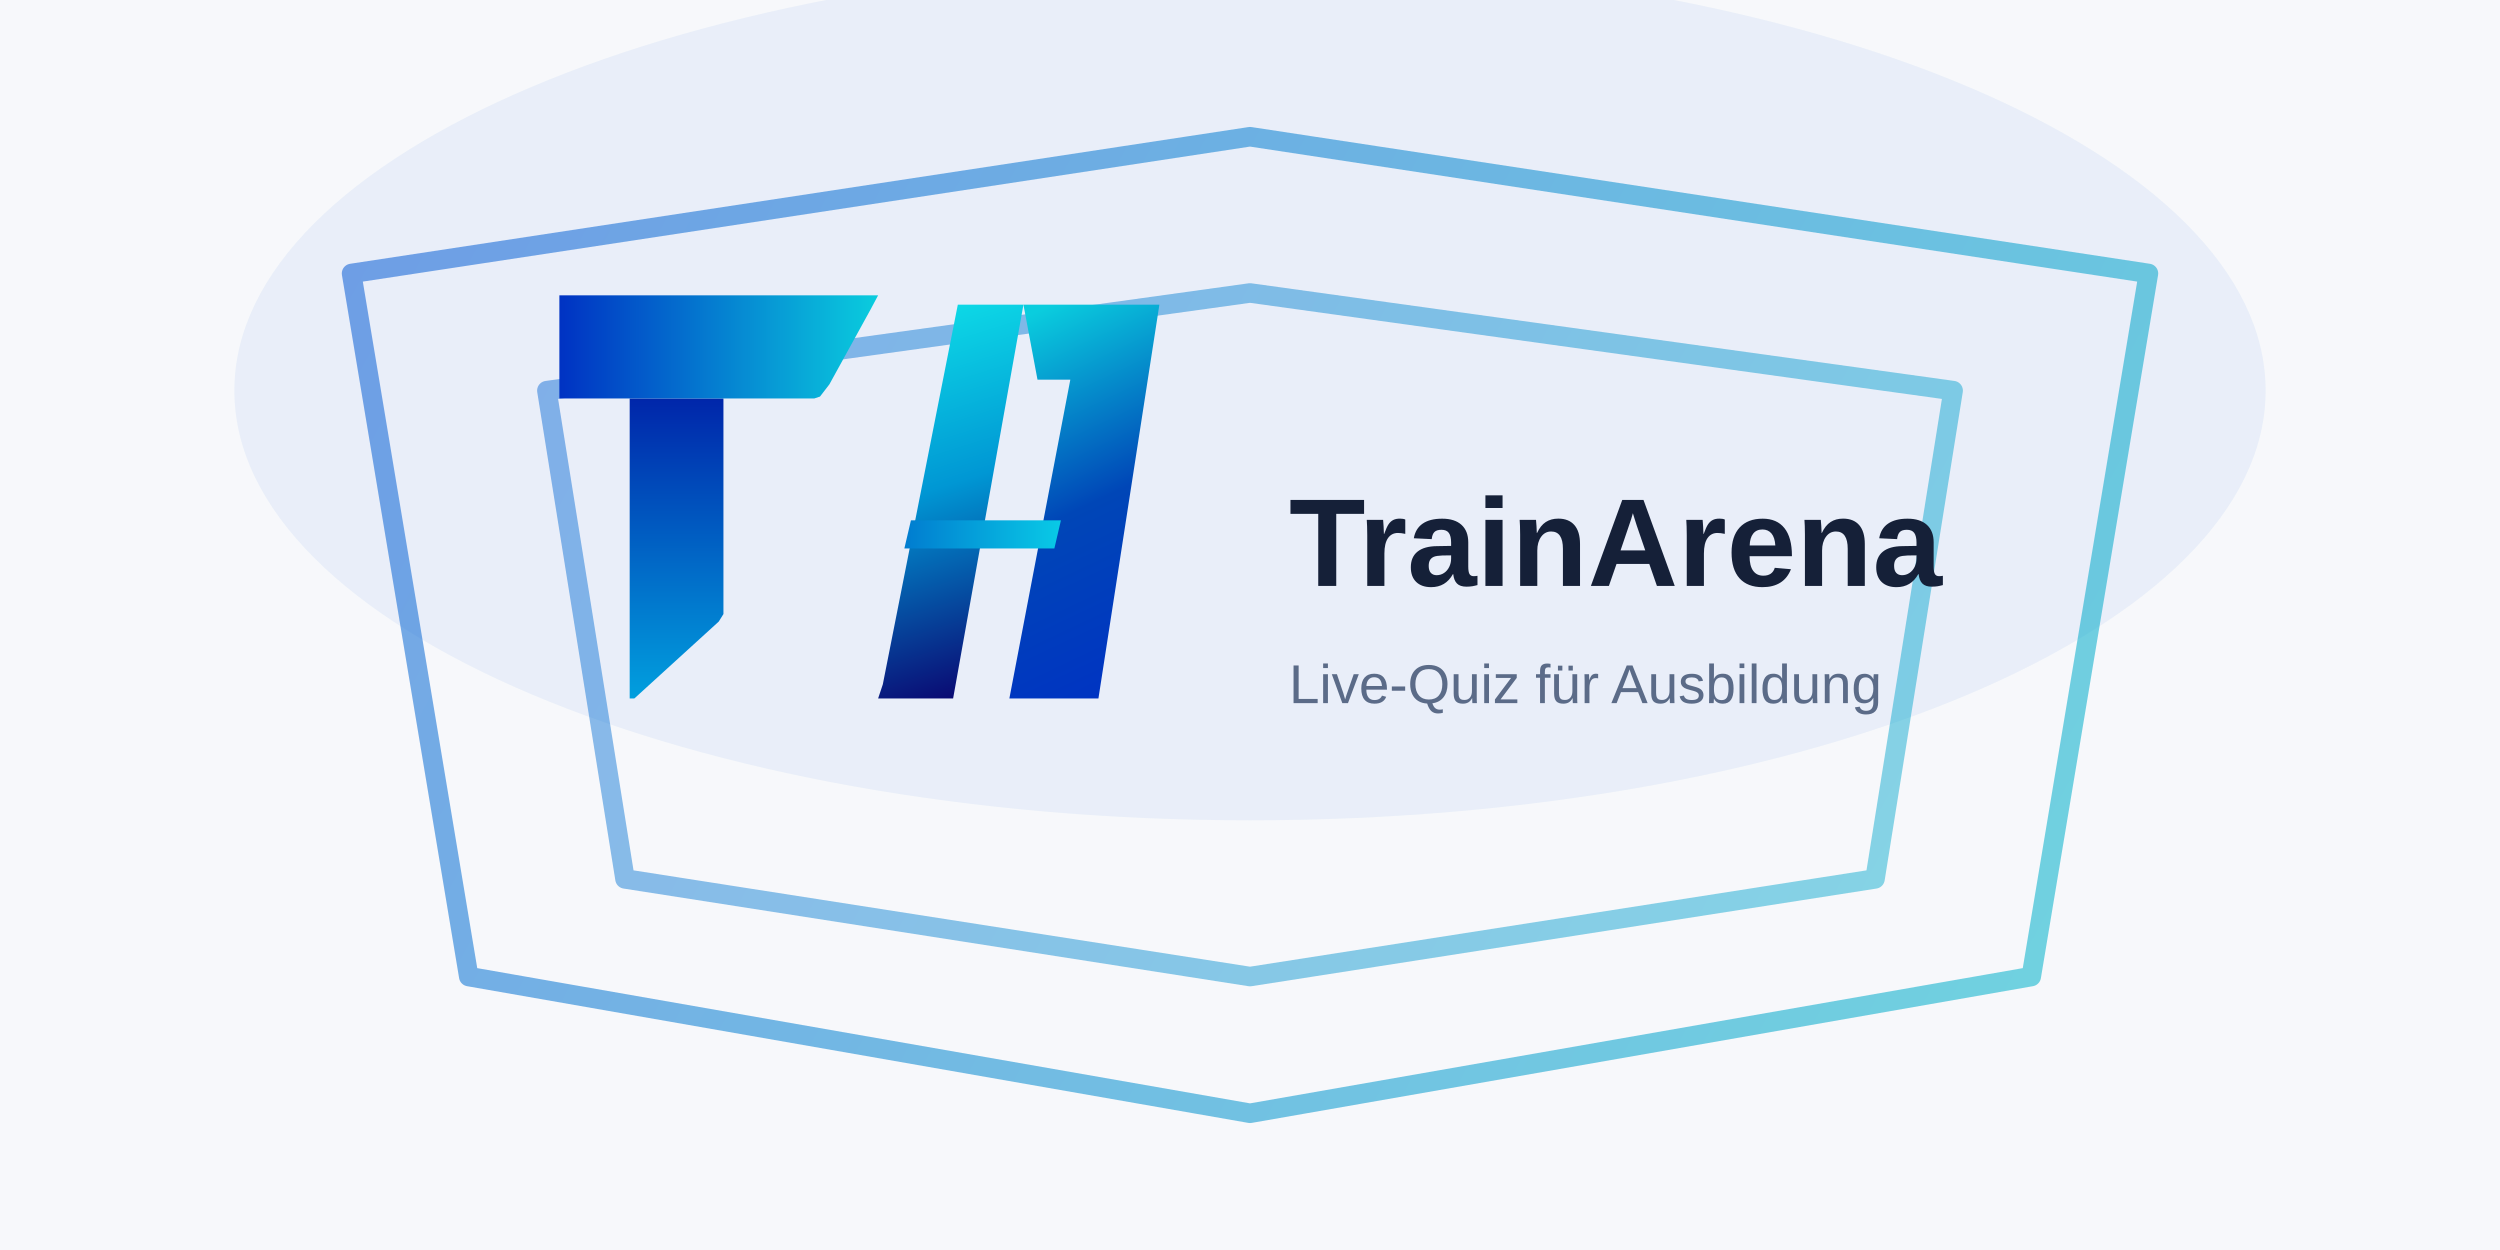
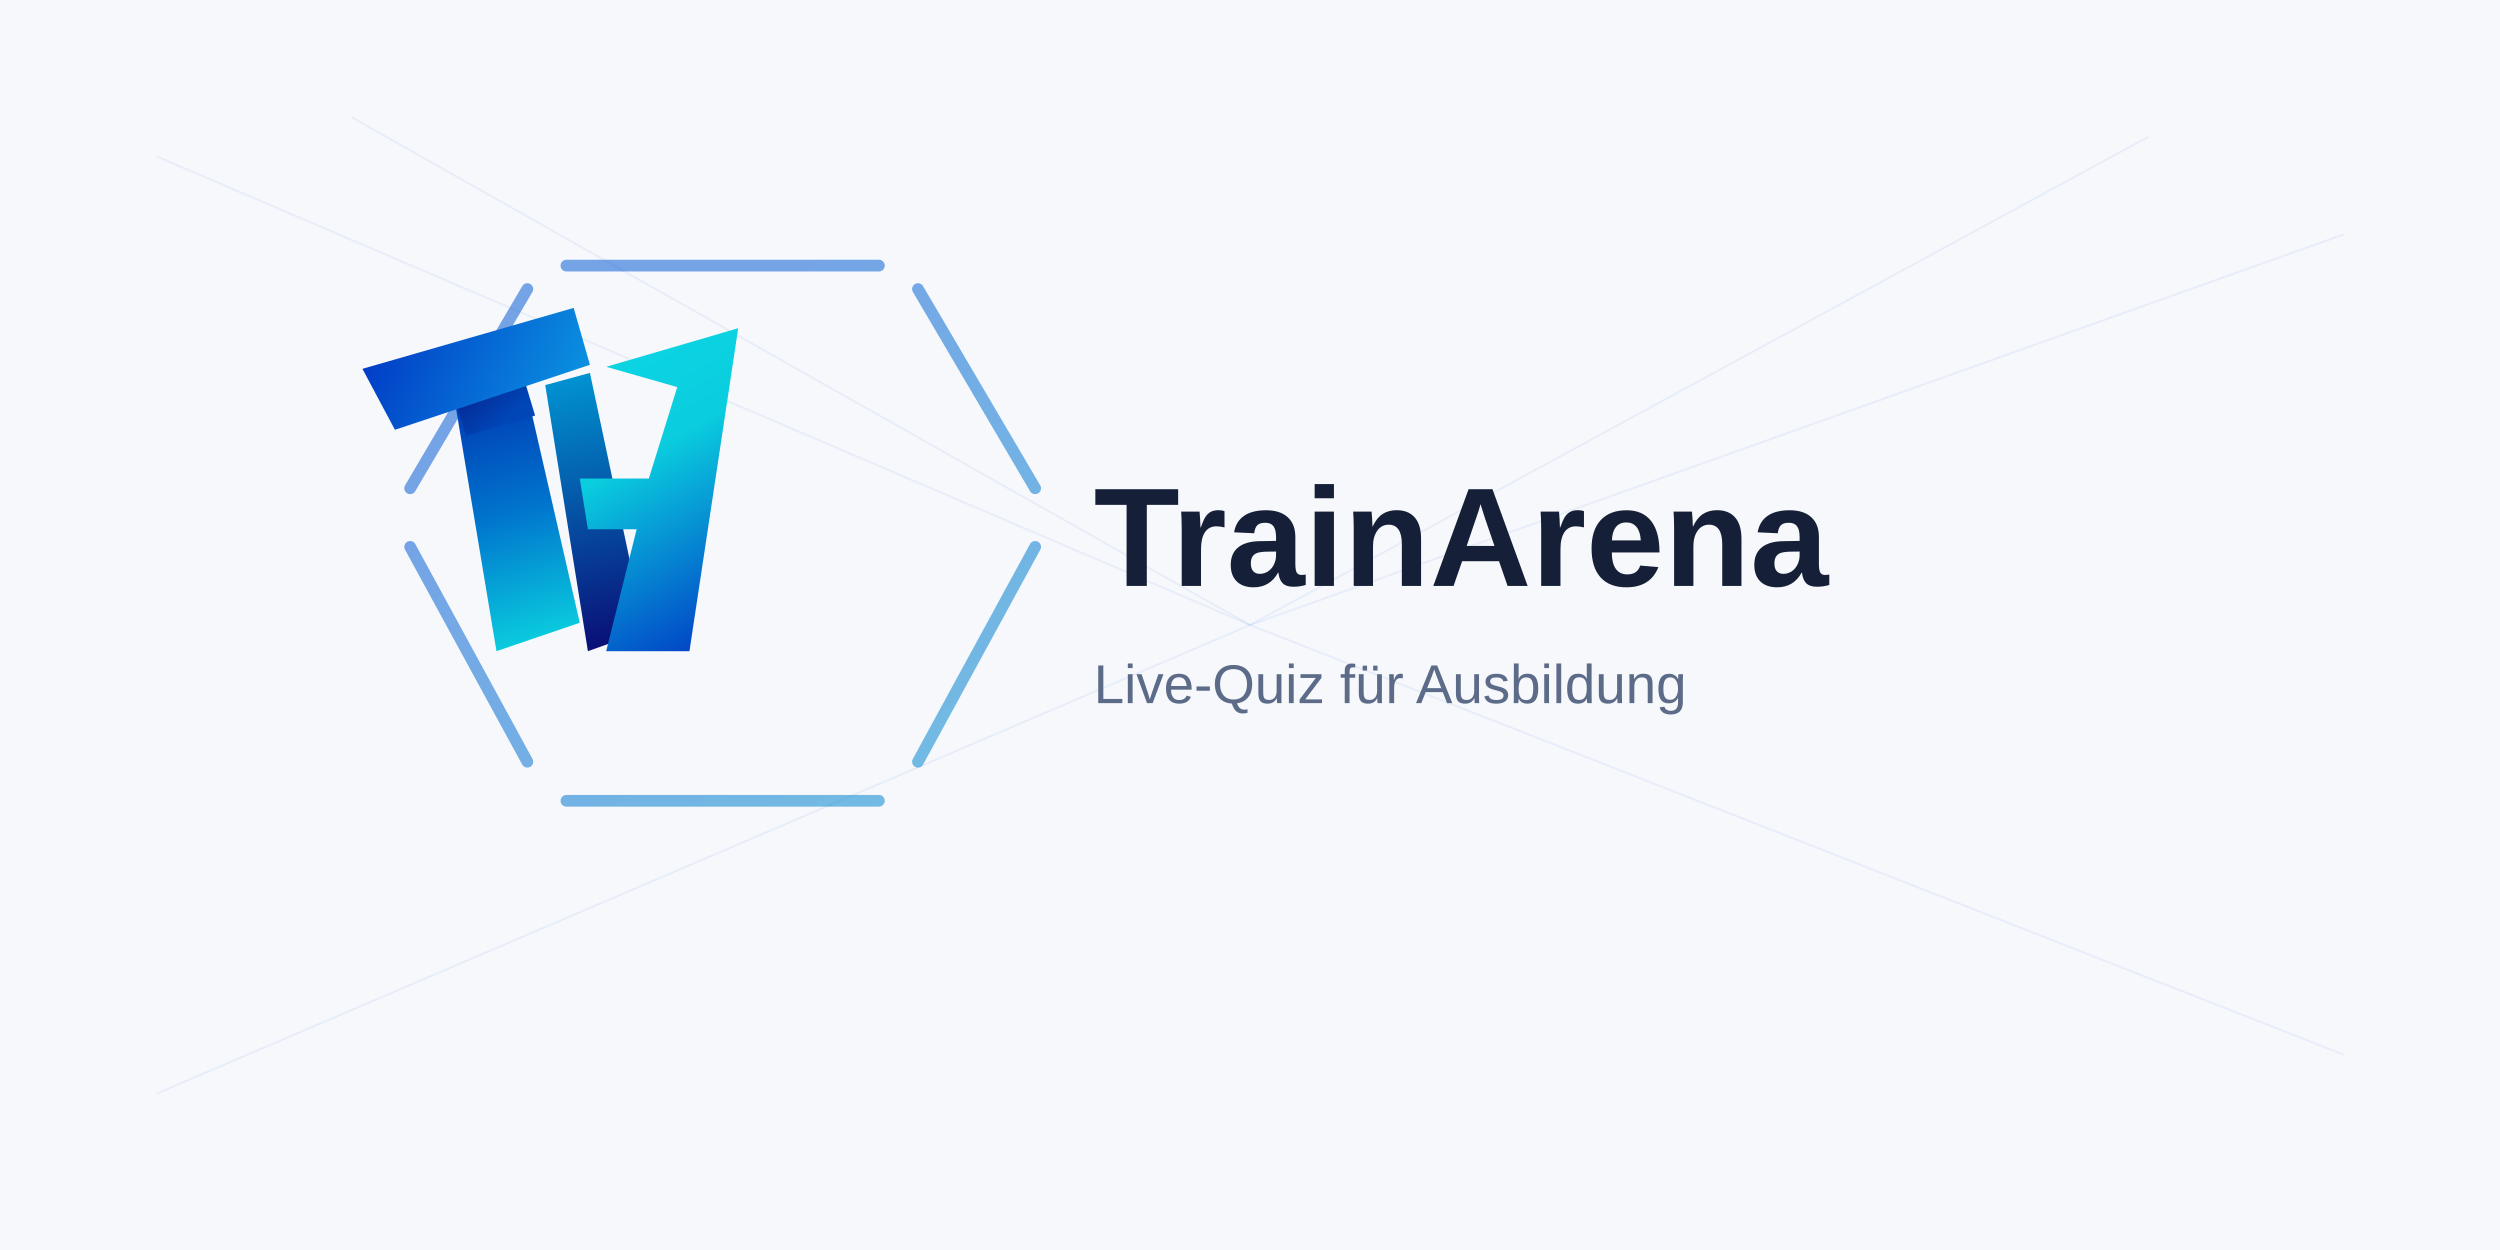
- <svg xmlns="http://www.w3.org/2000/svg" viewBox="0 0 1280 640" width="1280" height="640" role="img" aria-label="TrainArena - Live-Quiz fuer Ausbildung">
+ <svg xmlns="http://www.w3.org/2000/svg" viewBox="0 0 1280 640" width="1280" height="640" role="img" aria-label="TrainArena">
  <defs>
-     <linearGradient id="bGradBar" x1="80" y1="120" x2="420" y2="120" gradientUnits="userSpaceOnUse">
+     <linearGradient id="gBar" x1="70" y1="90" x2="280" y2="180" gradientUnits="userSpaceOnUse">
      <stop offset="0" stop-color="#0032C3" />
+       <stop offset="1" stop-color="#0A8FE0" />
+     </linearGradient>
+     <linearGradient id="gStem" x1="140" y1="140" x2="220" y2="420" gradientUnits="userSpaceOnUse">
+       <stop offset="0" stop-color="#0026AA" />
+       <stop offset="0.55" stop-color="#0074CD" />
      <stop offset="1" stop-color="#0ACDDE" />
    </linearGradient>
-     <linearGradient id="bGradStem" x1="200" y1="200" x2="200" y2="520" gradientUnits="userSpaceOnUse">
-       <stop offset="0" stop-color="#0026AA" />
-       <stop offset="1" stop-color="#019FDE" />
-     </linearGradient>
-     <linearGradient id="bGradALeft" x1="380" y1="140" x2="500" y2="520" gradientUnits="userSpaceOnUse">
-       <stop offset="0" stop-color="#0DD8E6" />
-       <stop offset="0.45" stop-color="#0097D4" />
+     <linearGradient id="gALeft" x1="240" y1="150" x2="300" y2="430" gradientUnits="userSpaceOnUse">
+       <stop offset="0" stop-color="#0097D4" />
      <stop offset="1" stop-color="#0A0A73" />
    </linearGradient>
-     <linearGradient id="bGradARight" x1="520" y1="140" x2="700" y2="520" gradientUnits="userSpaceOnUse">
-       <stop offset="0" stop-color="#0ACDDE" />
-       <stop offset="0.5" stop-color="#0046B7" />
+     <linearGradient id="gABody" x1="280" y1="100" x2="460" y2="420" gradientUnits="userSpaceOnUse">
+       <stop offset="0" stop-color="#0DD8E6" />
+       <stop offset="0.4" stop-color="#0ACDDE" />
      <stop offset="1" stop-color="#0032C3" />
    </linearGradient>
-     <linearGradient id="bGradCross" x1="430" y1="340" x2="620" y2="340" gradientUnits="userSpaceOnUse">
-       <stop offset="0" stop-color="#0074CD" />
-       <stop offset="1" stop-color="#09CCE7" />
+     <linearGradient id="gFold" x1="150" y1="130" x2="210" y2="200" gradientUnits="userSpaceOnUse">
+       <stop offset="0" stop-color="#0A0A73" />
+       <stop offset="1" stop-color="#0046B7" />
    </linearGradient>
-     <linearGradient id="arenaStroke" x1="200" y1="80" x2="1080" y2="560" gradientUnits="userSpaceOnUse">
+     <linearGradient id="arena" x1="200" y1="80" x2="520" y2="520" gradientUnits="userSpaceOnUse">
      <stop offset="0" stop-color="#0a5cd6" />
      <stop offset="1" stop-color="#00b6c9" />
    </linearGradient>
  </defs>
  <rect width="1280" height="640" fill="#f7f8fb" />
-   <ellipse cx="640" cy="200" rx="520" ry="220" fill="#0a5cd6" opacity="0.06" />
-   <g fill="none" stroke="url(#arenaStroke)" stroke-width="10" stroke-linejoin="round" opacity="0.55">
-     <path d="M180 140 L640 70 L1100 140 L1040 500 L640 570 L240 500 Z" />
-     <path d="M280 200 L640 150 L1000 200 L960 450 L640 500 L320 450 Z" opacity="0.85" />
+   <g stroke="#0a5cd6" stroke-opacity="0.07" stroke-width="1" fill="none">
+     <path d="M640 320 L80 80" />
+     <path d="M640 320 L180 60" />
+     <path d="M640 320 L1100 70" />
+     <path d="M640 320 L1200 120" />
+     <path d="M640 320 L80 560" />
+     <path d="M640 320 L1200 540" />
  </g>
-   <g transform="translate(248,108) scale(0.48)">
-     <path fill="url(#bGradStem)" d="M155 200 L255 200 L255 430 L250 438 L160 520 L155 520 Z" />
-     <path fill="url(#bGradBar)" d="M80 90 L420 90 L412 105 L368 185 L358 198 L352 200 L80 200 Z" />
-     <path fill="url(#bGradALeft)" d="M505 100 L575 100 L500 520 L420 520 L425 505 Z" />
-     <path fill="url(#bGradARight)" d="M575 100 L720 100 L655 520 L560 520 L625 180 L590 180 Z" />
-     <path fill="url(#bGradCross)" d="M455 330 L615 330 L608 360 L448 360 Z" />
+   <g transform="translate(120,100)" fill="none" stroke="url(#arena)" stroke-width="6" stroke-linecap="round" opacity="0.55">
+     <path d="M170 36 L330 36" />
+     <path d="M350 48 L410 150" />
+     <path d="M410 180 L350 290" />
+     <path d="M330 310 L170 310" />
+     <path d="M150 290 L90 180" />
+     <path d="M90 150 L150 48" />
  </g>
-   <text x="660" y="300" font-family="Segoe UI, Helvetica Neue, Arial, sans-serif" font-size="64" font-weight="700" fill="#152038">TrainArena</text>
-   <text x="660" y="360" font-family="Segoe UI, Helvetica Neue, Arial, sans-serif" font-size="28" font-weight="500" fill="#5b6b88">Live-Quiz für Ausbildung</text>
+   <g transform="translate(145,115) scale(0.52)">
+     <path fill="url(#gStem)" d="M168 168 L236 148 L292 392 L210 420 Z" />
+     <path fill="url(#gFold)" d="M168 168 L236 148 L248 188 L180 208 Z" />
+     <path fill="url(#gBar)" d="M78 142 L286 82 L302 138 L110 202 Z" />
+     <path fill="url(#gALeft)" d="M258 158 L302 146 L356 400 L300 420 Z" />
+     <path fill="url(#gABody)" d="M318 140 L448 102 L400 420 L318 420 L348 300 L300 300 L292 250 L360 250 L388 160 Z" />
+   </g>
+   <text x="560" y="300" font-family="Segoe UI, Helvetica Neue, Arial, sans-serif" font-size="72" font-weight="700" fill="#152038">TrainArena</text>
+   <text x="560" y="360" font-family="Segoe UI, Helvetica Neue, Arial, sans-serif" font-size="28" font-weight="500" fill="#5b6b88">Live-Quiz für Ausbildung</text>
</svg>
